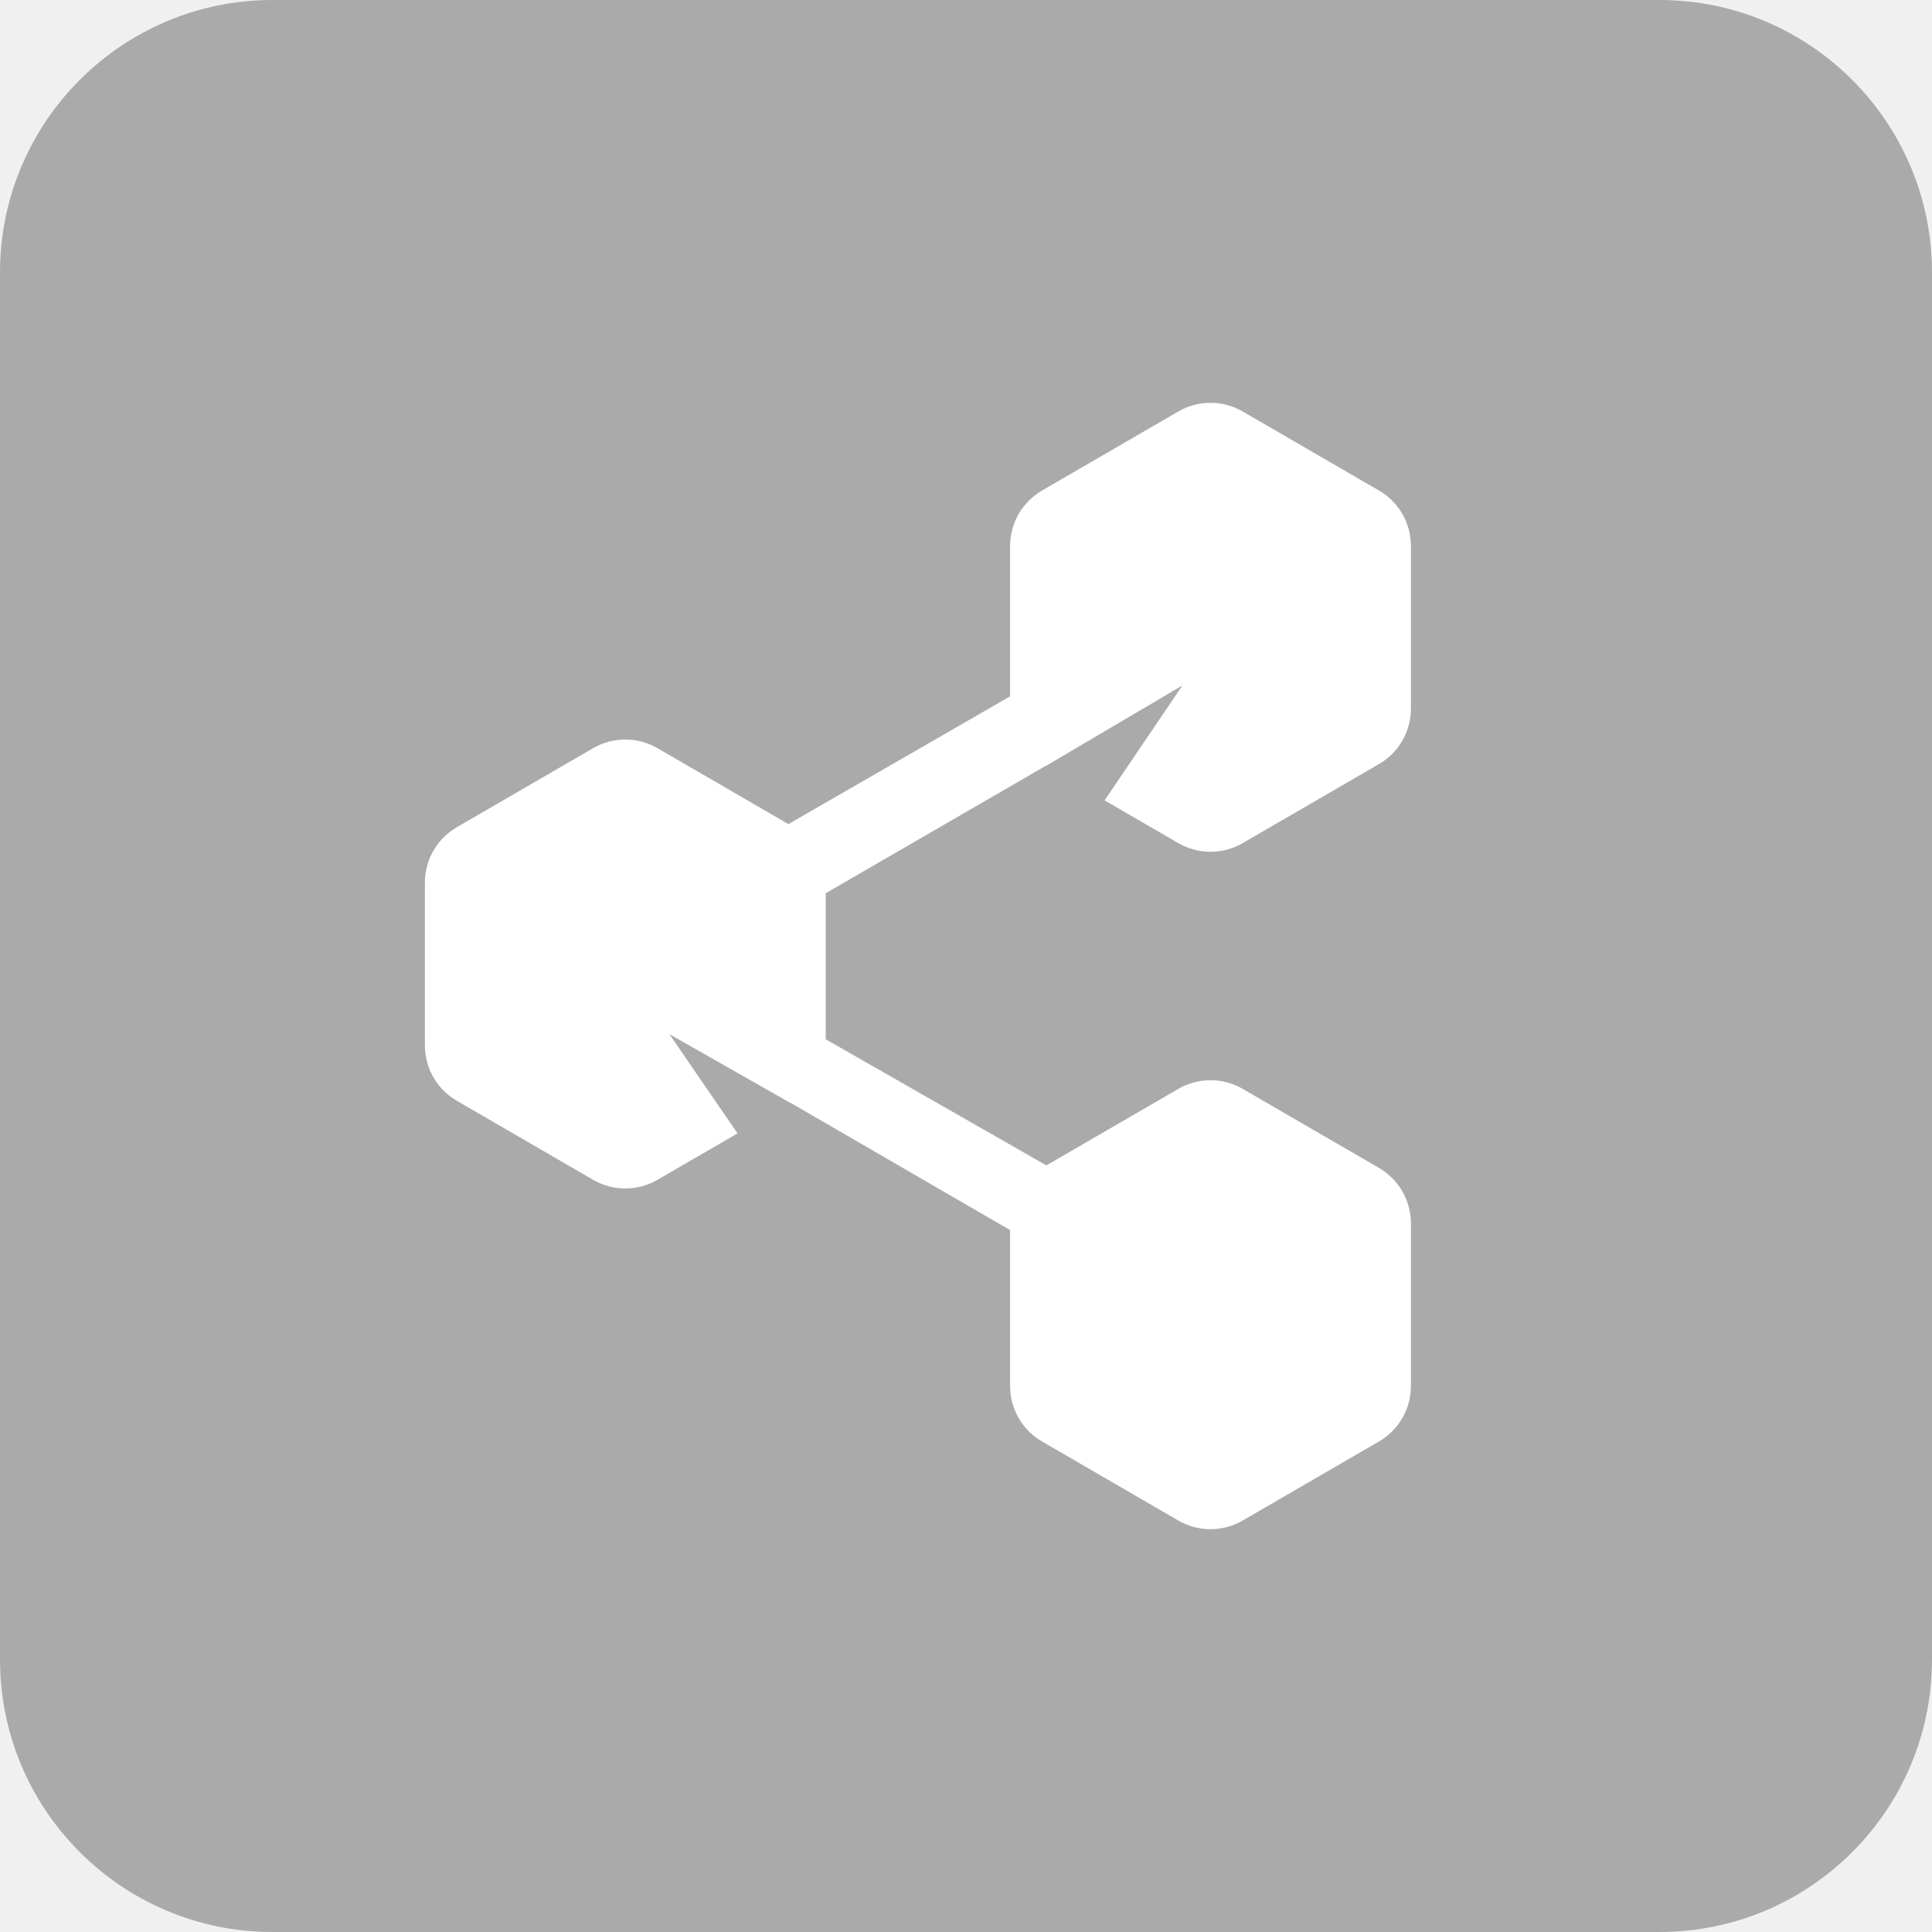
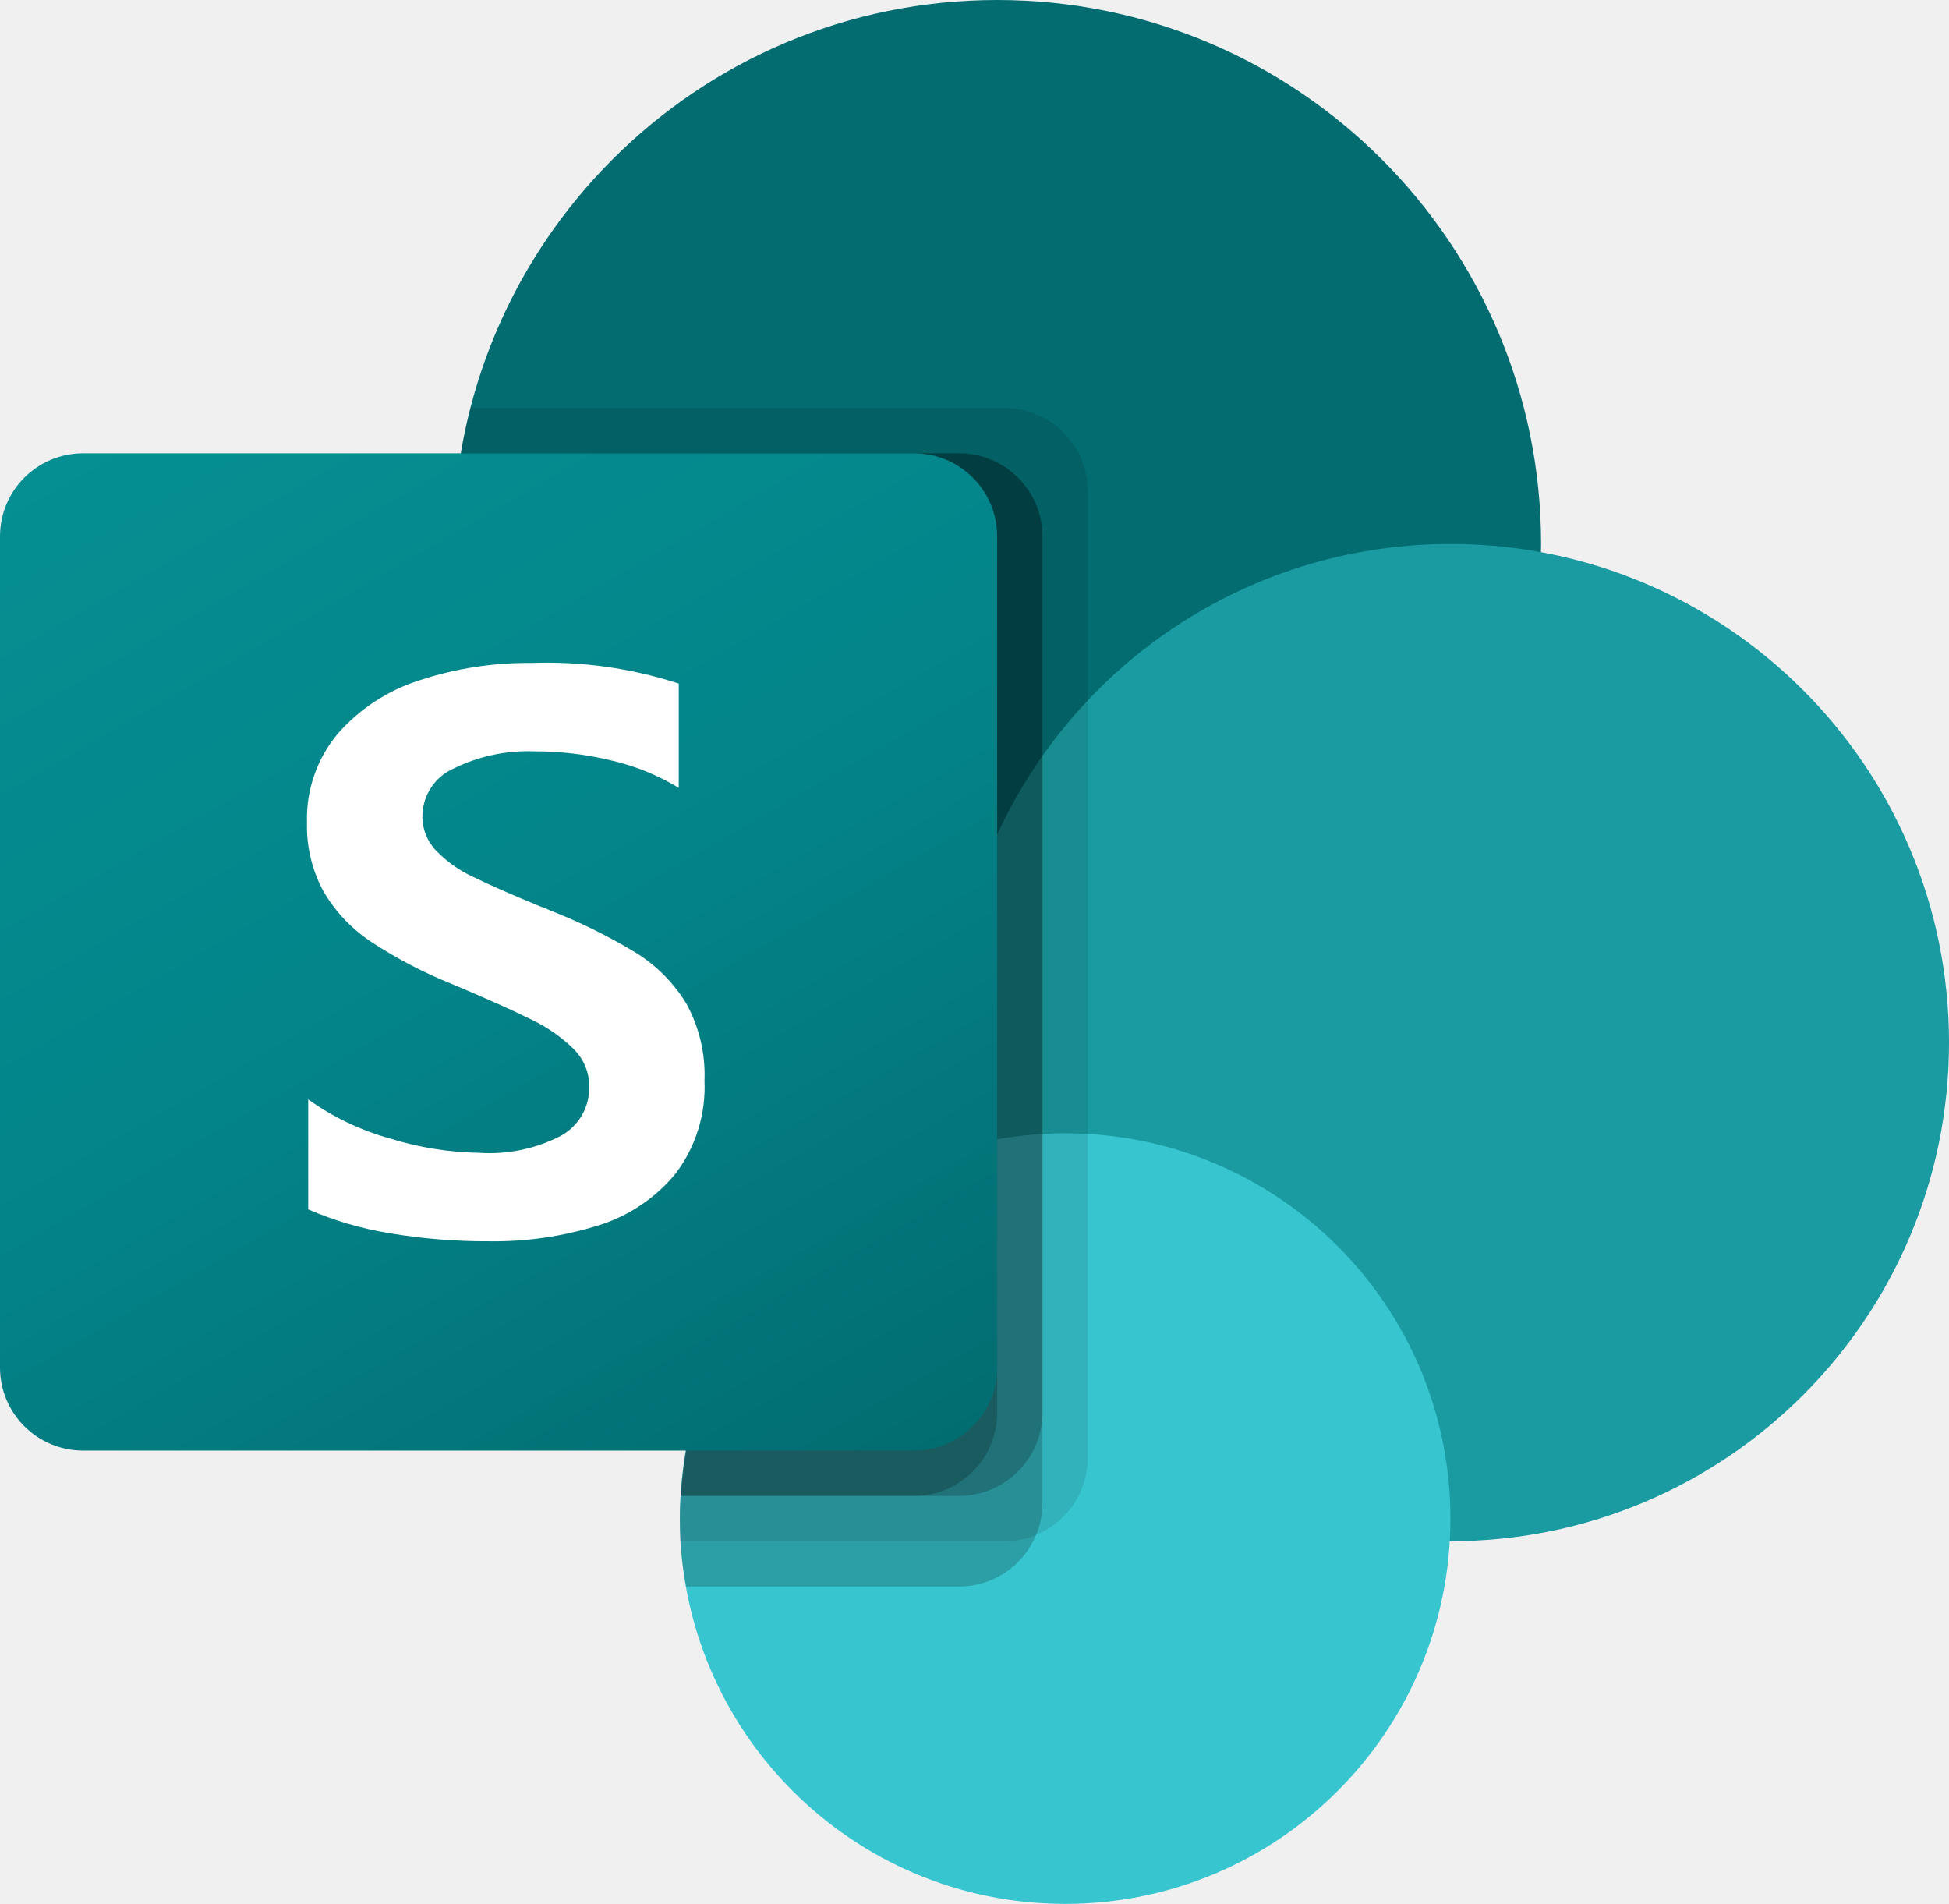
- <svg xmlns="http://www.w3.org/2000/svg" width="241" height="241" viewBox="0 0 241 241" fill="none">
-   <rect width="241" height="241" rx="34" fill="#AAAAAA" />
-   <path d="M102 112L130.5 95.5L127.5 86L98 103L102 112Z" fill="white" />
-   <path d="M133 157.5L98.5 137.5L101 128.5L136 148.5L133 157.5Z" fill="white" />
-   <path d="M172.014 179.812L155.014 189.672C152.532 191.112 149.468 191.112 146.986 189.672L129.986 179.812C127.519 178.381 126 175.744 126 172.892V152.608C126 149.756 127.519 147.119 129.986 145.688L146.986 135.828C149.468 134.388 152.532 134.388 155.014 135.828L172.014 145.688C174.481 147.119 176 149.756 176 152.608V172.892C176 175.744 174.481 178.381 172.014 179.812Z" fill="white" />
-   <path d="M103 110.108V130.392C103 133.244 101.481 135.881 99.014 137.312L98.57 137.57L83.5 129L92 141.38L82.014 147.172C79.532 148.612 76.468 148.612 73.986 147.172L56.986 137.312C54.519 135.881 53 133.244 53 130.392V110.108C53 107.256 54.519 104.619 56.986 103.188L73.986 93.328C76.468 91.888 79.532 91.888 82.014 93.328L99.014 103.188C101.481 104.619 103 107.256 103 110.108Z" fill="white" />
-   <path d="M172.014 95.312L155.014 105.172C152.532 106.612 149.468 106.612 146.986 105.172L137.789 99.838L147.5 85.5L130.425 95.567L129.986 95.312C127.519 93.881 126 91.244 126 88.392V68.108C126 65.256 127.519 62.619 129.986 61.188L146.986 51.328C149.468 49.888 152.532 49.888 155.014 51.328L172.014 61.188C174.481 62.619 176 65.256 176 68.108V88.392C176 91.244 174.481 93.881 172.014 95.312Z" fill="white" />
+ <svg xmlns="http://www.w3.org/2000/svg" version="1.1" id="Livello_1" x="0px" y="0px" viewBox="0 0 1992.333 1946" enable-background="new 0 0 1992.333 1946" xml:space="preserve">
+   <circle fill="#036C70" cx="1019.333" cy="556" r="556" />
+   <circle fill="#1A9BA1" cx="1482.667" cy="1065.667" r="509.667" />
+   <circle fill="#37C6D0" cx="1088.833" cy="1552.167" r="393.833" />
+   <path opacity="0.1" enable-background="new    " d="M1112,501.79v988.753c-0.23,34.357-21.05,65.222-52.82,78.303  c-10.116,4.279-20.987,6.484-31.97,6.487H695.463c-0.463-7.877-0.463-15.29-0.463-23.167c-0.154-7.734,0.155-15.47,0.927-23.167  c8.48-148.106,99.721-278.782,235.837-337.77v-86.18c-302.932-48.005-509.592-332.495-461.587-635.427  c0.333-2.098,0.677-4.195,1.034-6.289c2.306-15.626,5.556-31.099,9.73-46.333h546.27C1073.964,417.178,1111.822,455.036,1112,501.79  z" />
+   <path opacity="0.2" enable-background="new    " d="M980.877,463.333H471.21c-51.486,302.386,151.908,589.256,454.293,640.742  c9.156,1.559,18.35,2.888,27.573,3.986c-143.633,68.11-248.3,261.552-257.196,420.938c-0.771,7.697-1.081,15.433-0.927,23.167  c0,7.877,0,15.29,0.463,23.167c0.836,15.574,2.85,31.063,6.023,46.333h279.39c34.357-0.23,65.222-21.05,78.303-52.82  c4.279-10.115,6.485-20.987,6.487-31.97V548.123C1065.443,501.387,1027.613,463.537,980.877,463.333z" />
+   <path opacity="0.2" enable-background="new    " d="M980.877,463.333H471.21c-51.475,302.414,151.95,589.297,454.364,640.773  c6.186,1.053,12.389,2.001,18.607,2.844c-139,73.021-239.543,266-248.254,422.05h284.95c46.681-0.353,84.437-38.109,84.79-84.79  V548.123C1065.489,501.369,1027.631,463.511,980.877,463.333z" />
+   <path opacity="0.2" enable-background="new    " d="M934.543,463.333H471.21c-48.606,285.482,130.279,560.404,410.977,631.616  C775.901,1216.384,710.711,1368.301,695.927,1529h238.617c46.754-0.178,84.612-38.036,84.79-84.79V548.123  C1019.308,501.306,981.361,463.359,934.543,463.333z" />
+   <linearGradient id="SVGID_1_" gradientUnits="userSpaceOnUse" x1="177.079" y1="1551.028" x2="842.255" y2="398.972" gradientTransform="matrix(1 0 0 -1 0 1948)">
+     <stop offset="0" style="stop-color:#058F92" />
+     <stop offset="0.5" style="stop-color:#038489" />
+     <stop offset="1" style="stop-color:#026D71" />
+   </linearGradient>
+   <path fill="url(#SVGID_1_)" d="M84.929,463.333h849.475c46.905,0,84.929,38.024,84.929,84.929v849.475  c0,46.905-38.024,84.929-84.929,84.929H84.929c-46.905,0-84.929-38.024-84.929-84.929V548.262  C0,501.357,38.024,463.333,84.929,463.333z" />
+   <path fill="#FFFFFF" d="M379.331,962.621c-19.903-13.202-36.528-30.777-48.604-51.384c-11.701-21.542-17.533-45.781-16.912-70.288  c-1.042-33.181,10.155-65.586,31.46-91.045c22.388-25.49,51.326-44.366,83.678-54.581c36.871-12.136,75.49-18.116,114.304-17.699  c51.043-1.865,102.015,5.272,150.583,21.082v106.567c-21.103-12.784-44.088-22.166-68.11-27.8  c-26.065-6.392-52.81-9.597-79.647-9.545c-28.3-1.039-56.419,4.913-81.871,17.329c-19.65,8.475-32.392,27.807-32.433,49.206  c-0.08,12.981,4.907,25.481,13.9,34.843c10.622,11.037,23.187,20.021,37.067,26.503c15.444,7.691,38.611,17.916,69.5,30.673  c3.401,1.075,6.716,2.407,9.915,3.985c30.401,11.881,59.729,26.344,87.663,43.229c21.154,13.043,38.908,30.924,51.801,52.171  c13.218,24.085,19.625,51.315,18.533,78.767c1.509,34.066-8.913,67.591-29.468,94.798c-20.488,25.012-47.88,43.446-78.767,53.005  c-36.329,11.387-74.245,16.892-112.312,16.309c-34.154,0.155-68.258-2.635-101.933-8.34c-28.434-4.653-56.182-12.807-82.612-24.279  v-112.358c25.264,18.043,53.489,31.529,83.4,39.847c29.81,9.289,60.798,14.251,92.018,14.734c28.895,1.83,57.739-4.291,83.4-17.699  c17.976-10.144,28.909-29.358,28.449-49.994c0.12-14.359-5.56-28.158-15.753-38.271c-12.676-12.444-27.352-22.671-43.414-30.256  c-18.533-9.267-45.824-21.483-81.871-36.65C432.618,993.951,405.161,979.594,379.331,962.621z" />
</svg>
